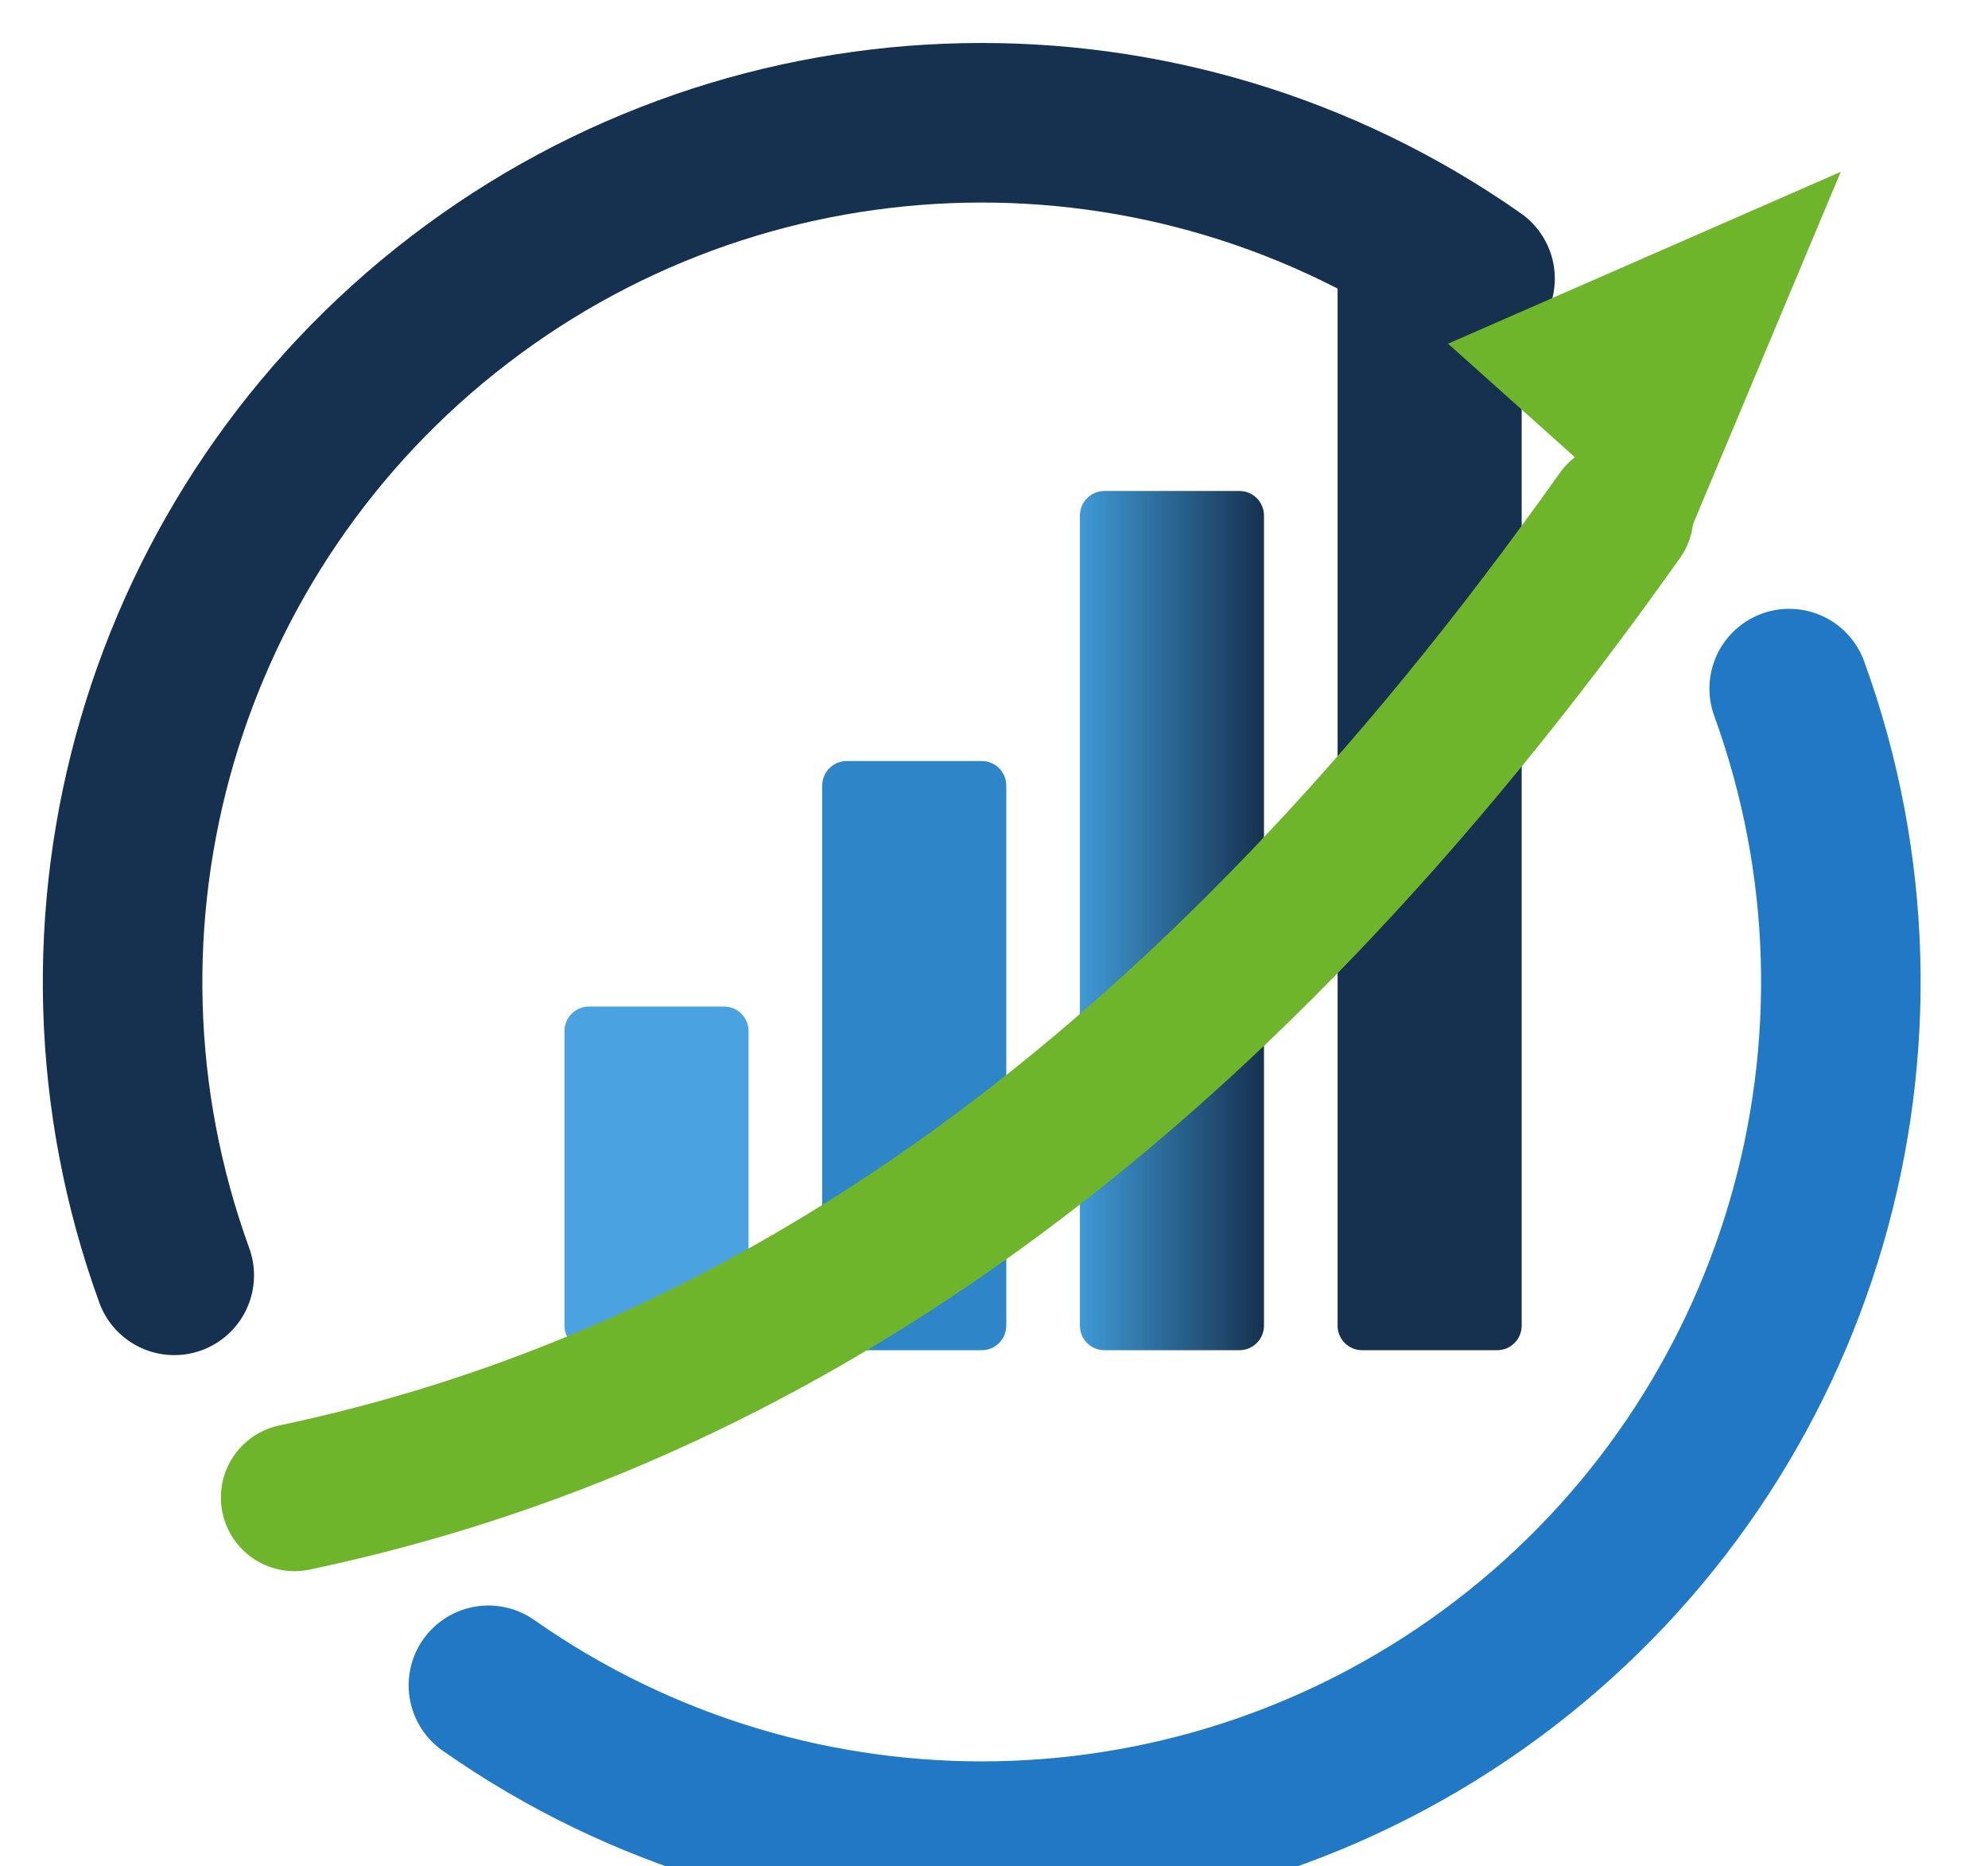
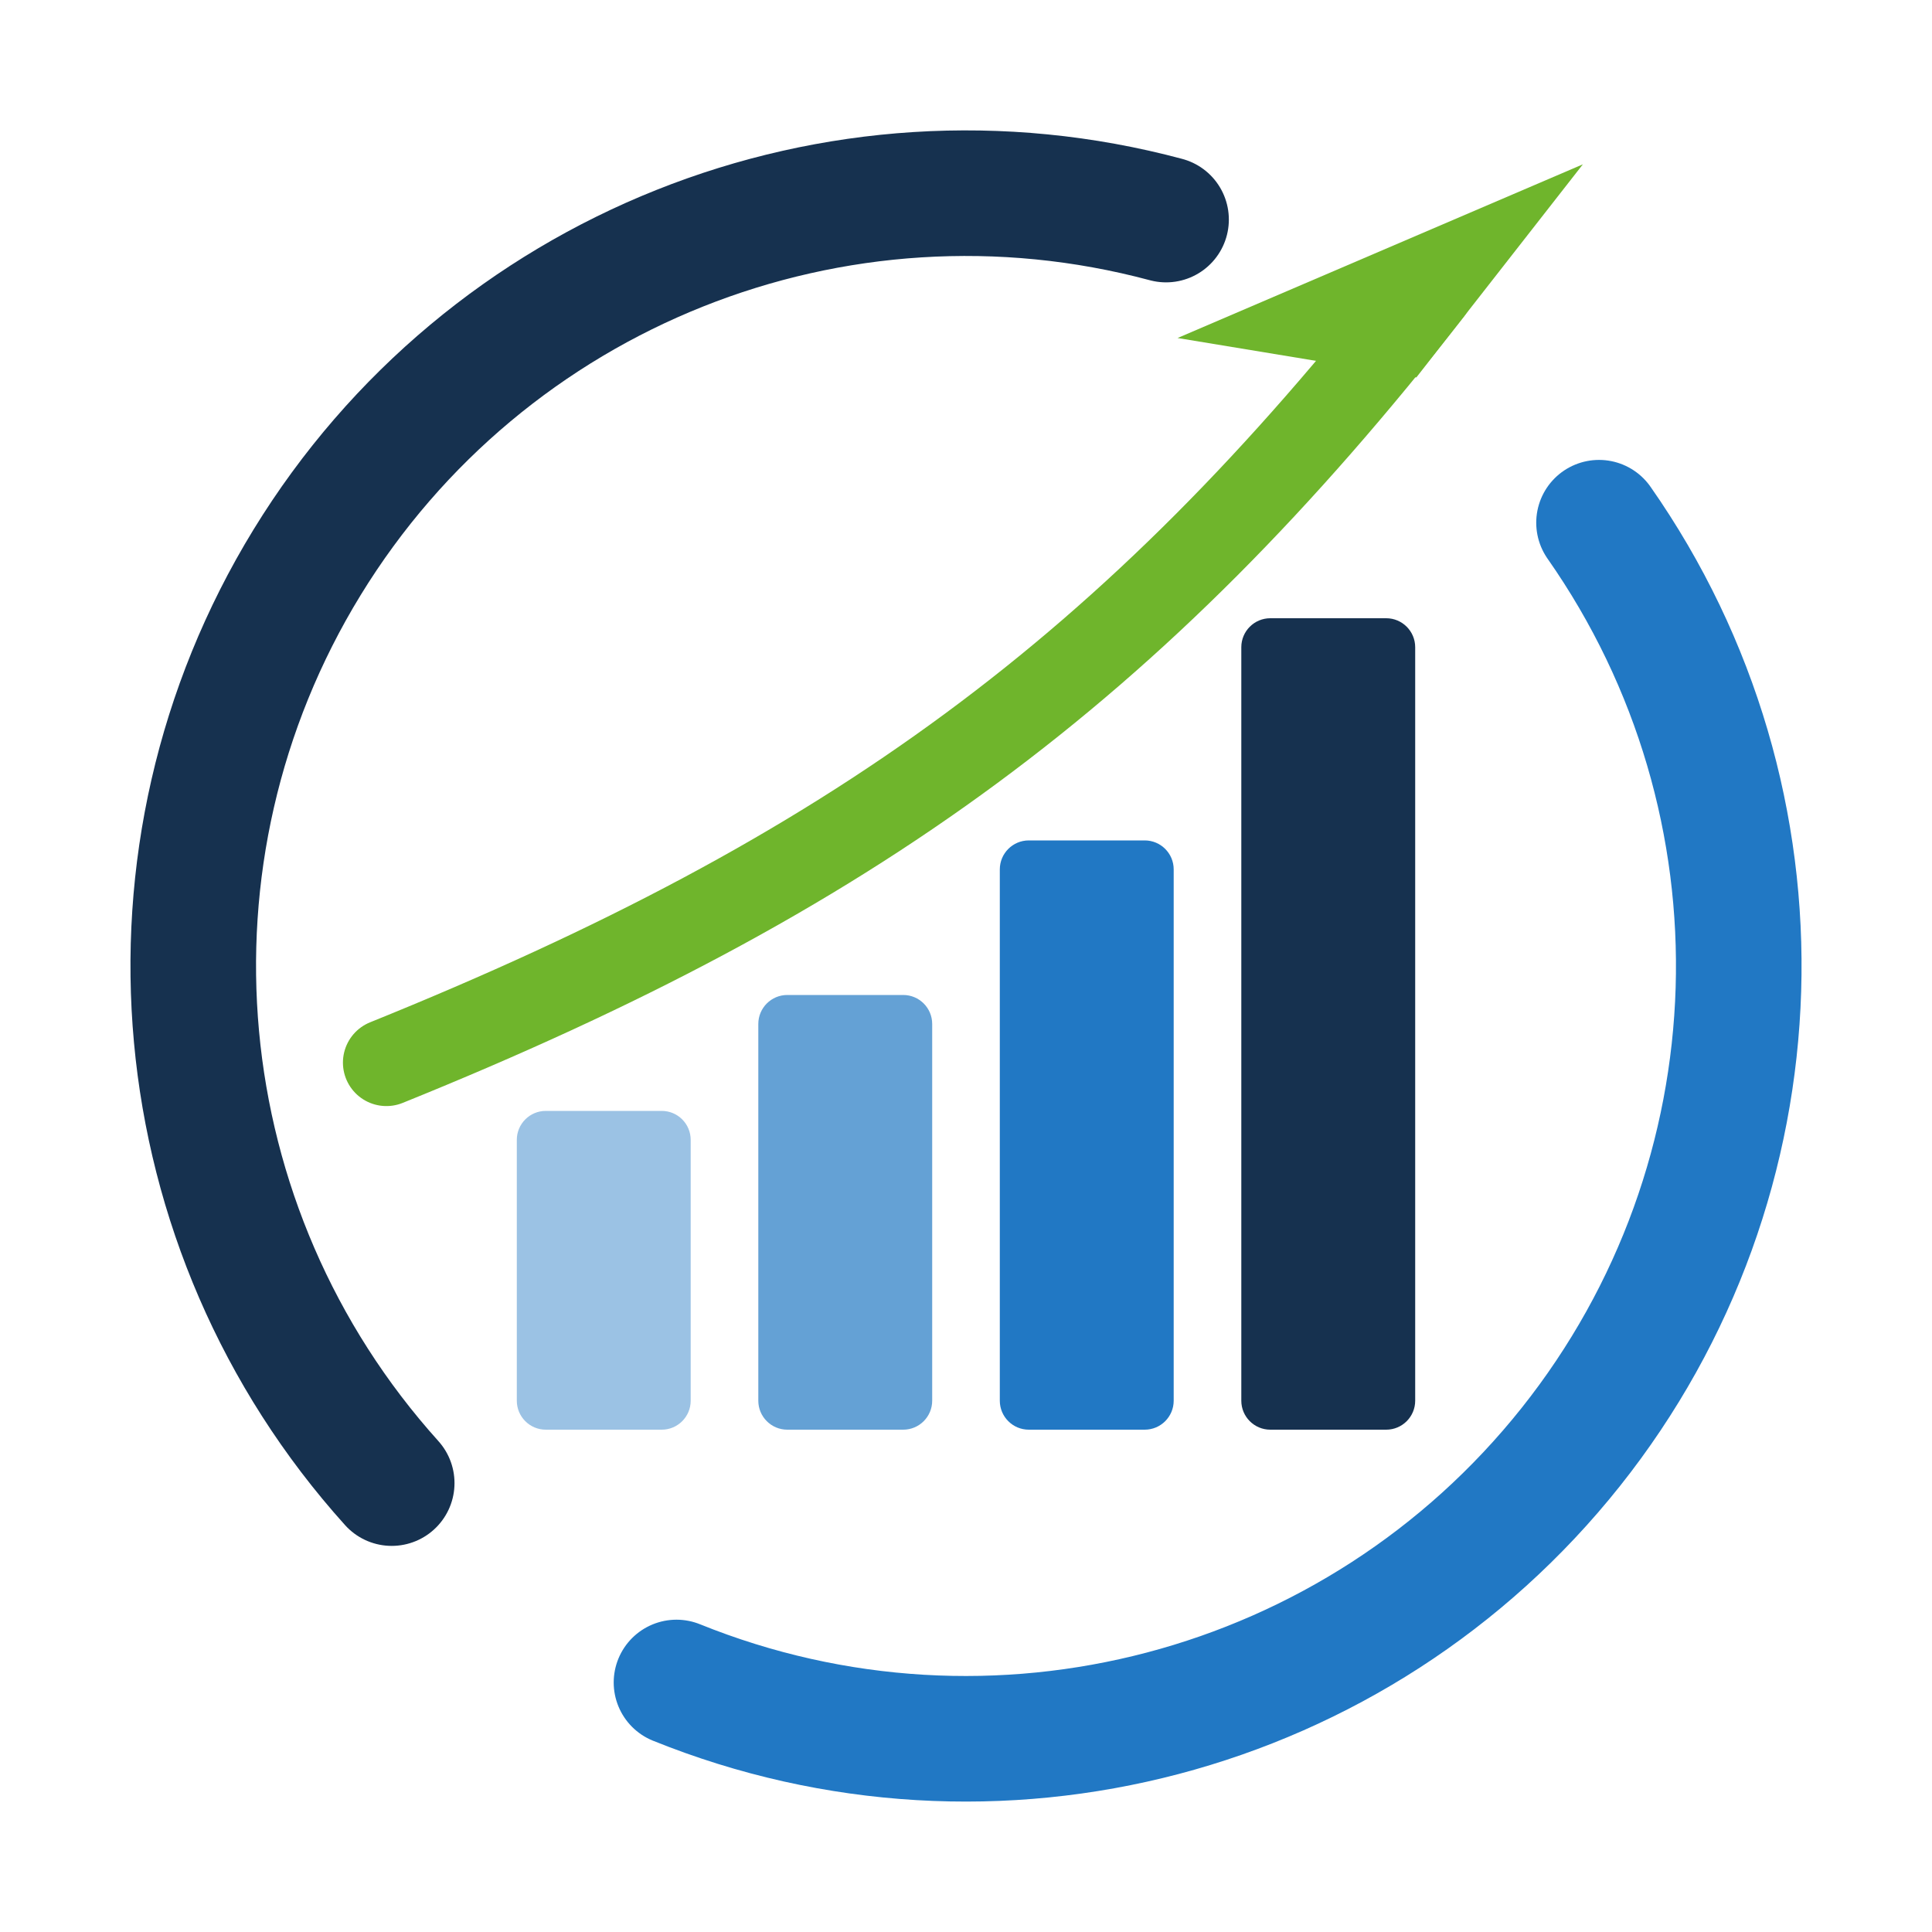
- <svg xmlns="http://www.w3.org/2000/svg" viewBox="10 10 162 152" role="img" aria-label="Aligned KPIs symbol">
-   <defs>
-     <linearGradient id="sym-l-bars" x1="0" y1="0" x2="1" y2="0">
-       <stop offset="0" stop-color="#3f9ad6" />
-       <stop offset="1" stop-color="#16314f" />
-     </linearGradient>
-   </defs>
-   <path d="M 130.2 32.7 A 70 70 0 0 0 24.2 113.9" fill="none" stroke="#16314f" stroke-width="13" stroke-linecap="round" />
-   <path d="M 49.8 147.3 A 70 70 0 0 0 155.8 66.1" fill="none" stroke="#2178c4" stroke-width="13" stroke-linecap="round" />
-   <rect x="56" y="92" width="15" height="28" rx="2" fill="#4aa3e0" />
-   <rect x="77" y="72" width="15" height="48" rx="2" fill="#2e86c9" />
-   <rect x="98" y="50" width="15" height="70" rx="2" fill="url(#sym-l-bars)" />
-   <rect x="119" y="30" width="15" height="90" rx="2" fill="#16314f" />
-   <path d="M 34 132 C 72 124 108 100 142 52" fill="none" stroke="#6fb52c" stroke-width="12" stroke-linecap="round" />
-   <path d="M 160 24 L 128 38 L 147 55 Z" fill="#6fb52c" />
+ <svg xmlns="http://www.w3.org/2000/svg" viewBox="0 0 200 200" role="img" aria-labelledby="akMarkTitle">
+   <g id="ak-flywheel" fill="none" stroke-width="13" stroke-linecap="round">
+     <path id="ak-flywheel-navy" d="M 40.55 153.53 A 80 80 0 0 1 120.71 22.73" stroke="#16314F" />
+     <path id="ak-flywheel-blue" d="M 165.53 54.11 A 80 80 0 0 1 70.03 174.17" stroke="#2178C4" />
+   </g>
+   <g id="ak-pillars">
+     <rect class="ak-pillar" data-pillar="visibility" x="53.5" y="115" width="18" height="33" rx="3" fill="#9BC2E4" />
+     <rect class="ak-pillar" data-pillar="intelligence" x="78.5" y="103" width="18" height="45" rx="3" fill="#64A1D5" />
+     <rect class="ak-pillar" data-pillar="alignment" x="103.5" y="87" width="18" height="61" rx="3" fill="#2178C4" />
+     <rect class="ak-pillar" data-pillar="better-results" x="128.5" y="64" width="18" height="84" rx="3" fill="#16314F" />
+   </g>
+   <g id="ak-trend" fill="#6FB52C">
+     <path id="ak-trend-line" d="M 40 110 C 88.21 90.52, 117.22 69.4, 148 30" fill="none" stroke="#6FB52C" stroke-width="9" stroke-linecap="round" />
+     <path id="ak-trend-plane" d="M 163.86 17.01 L 121.9 34.99 L 146.62 39.07 Z" />
+   </g>
</svg>
